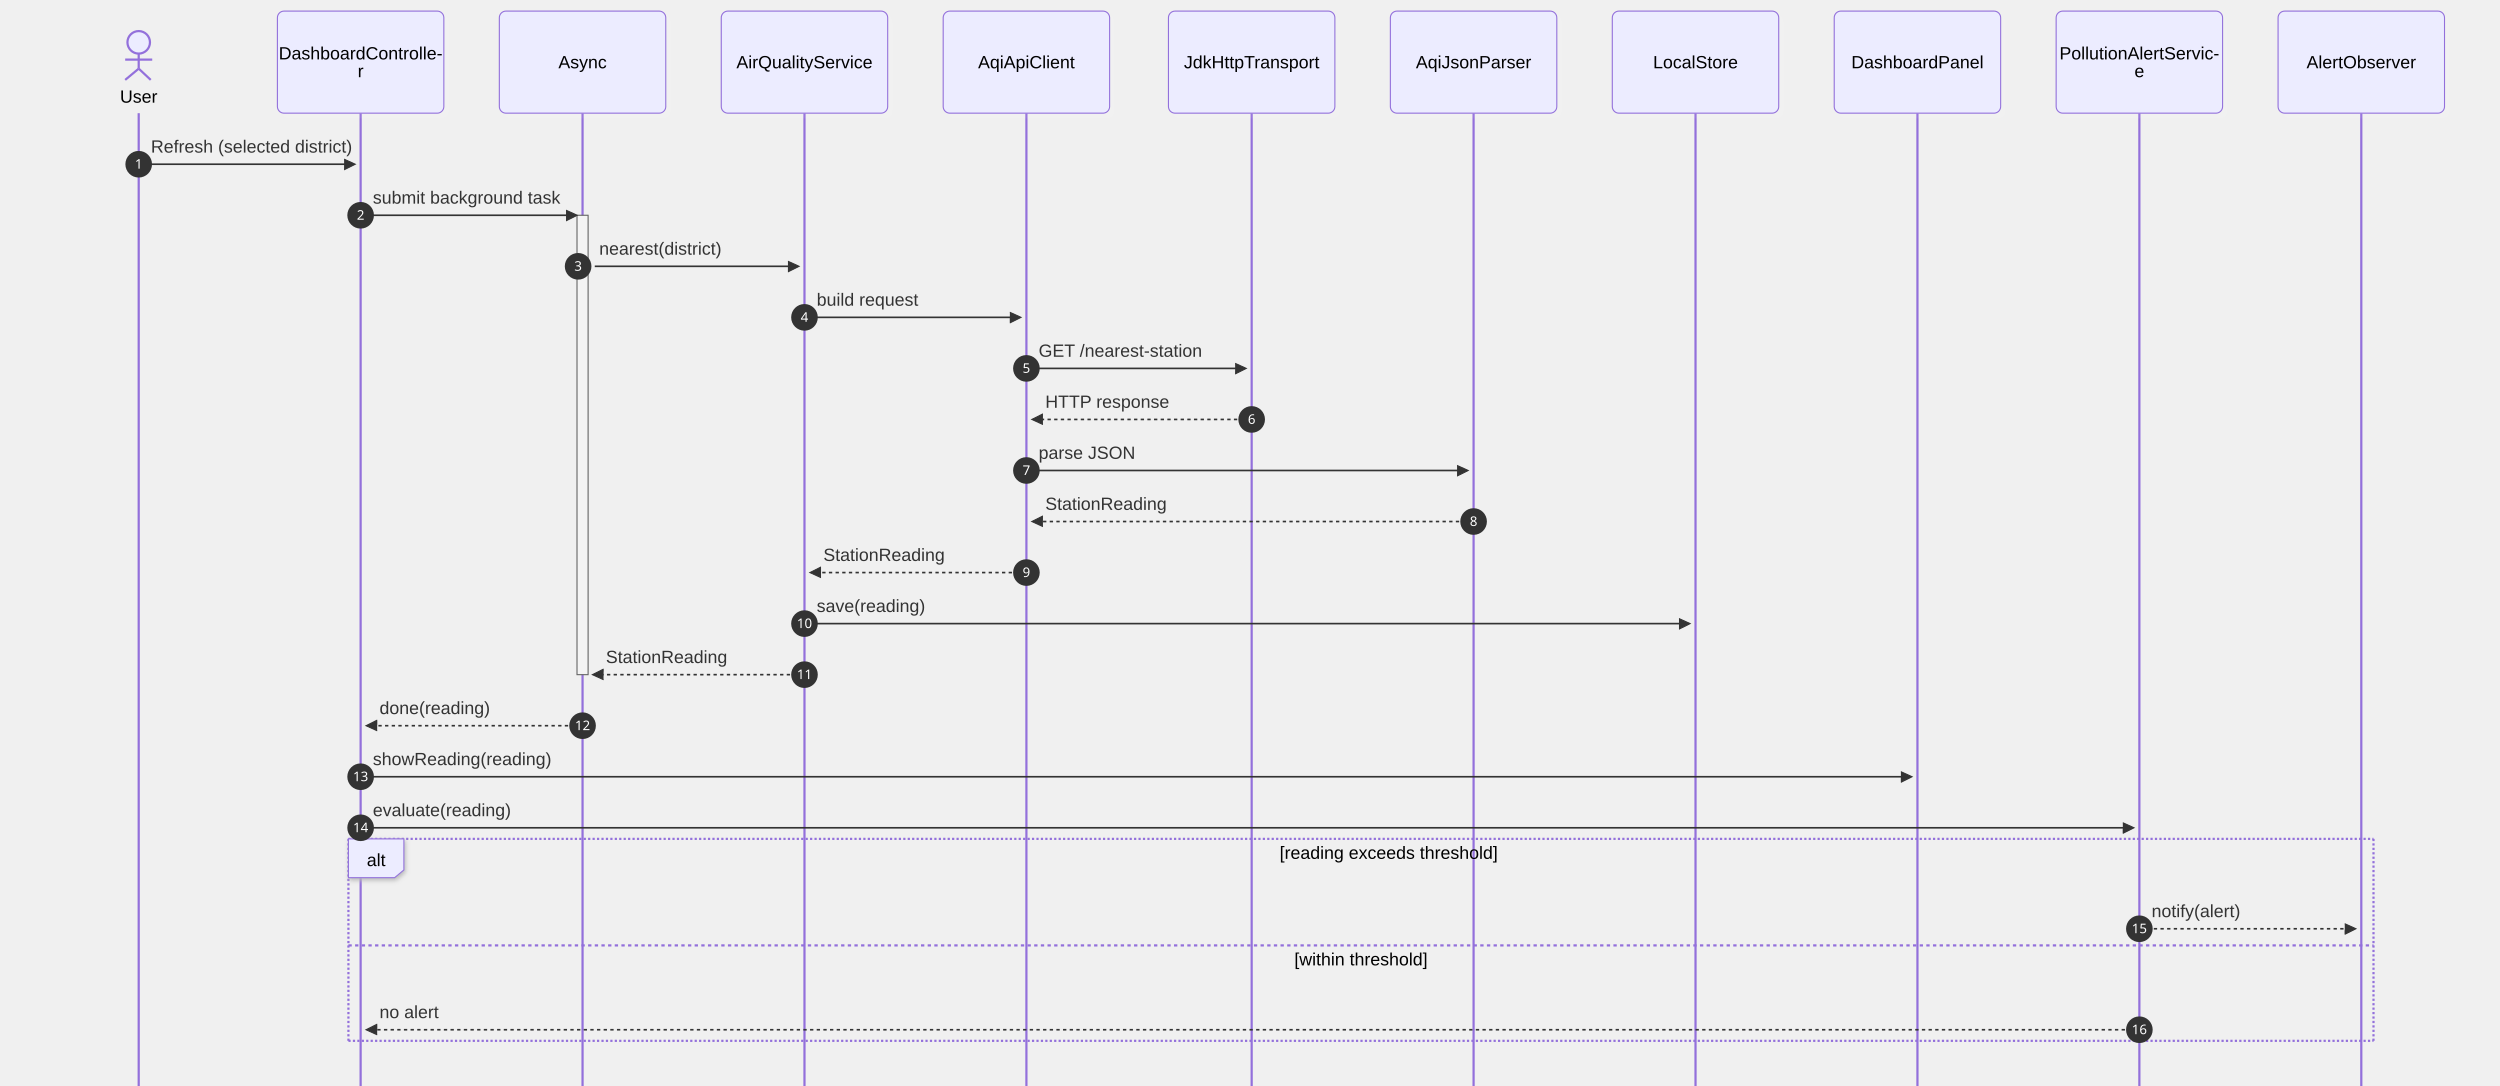
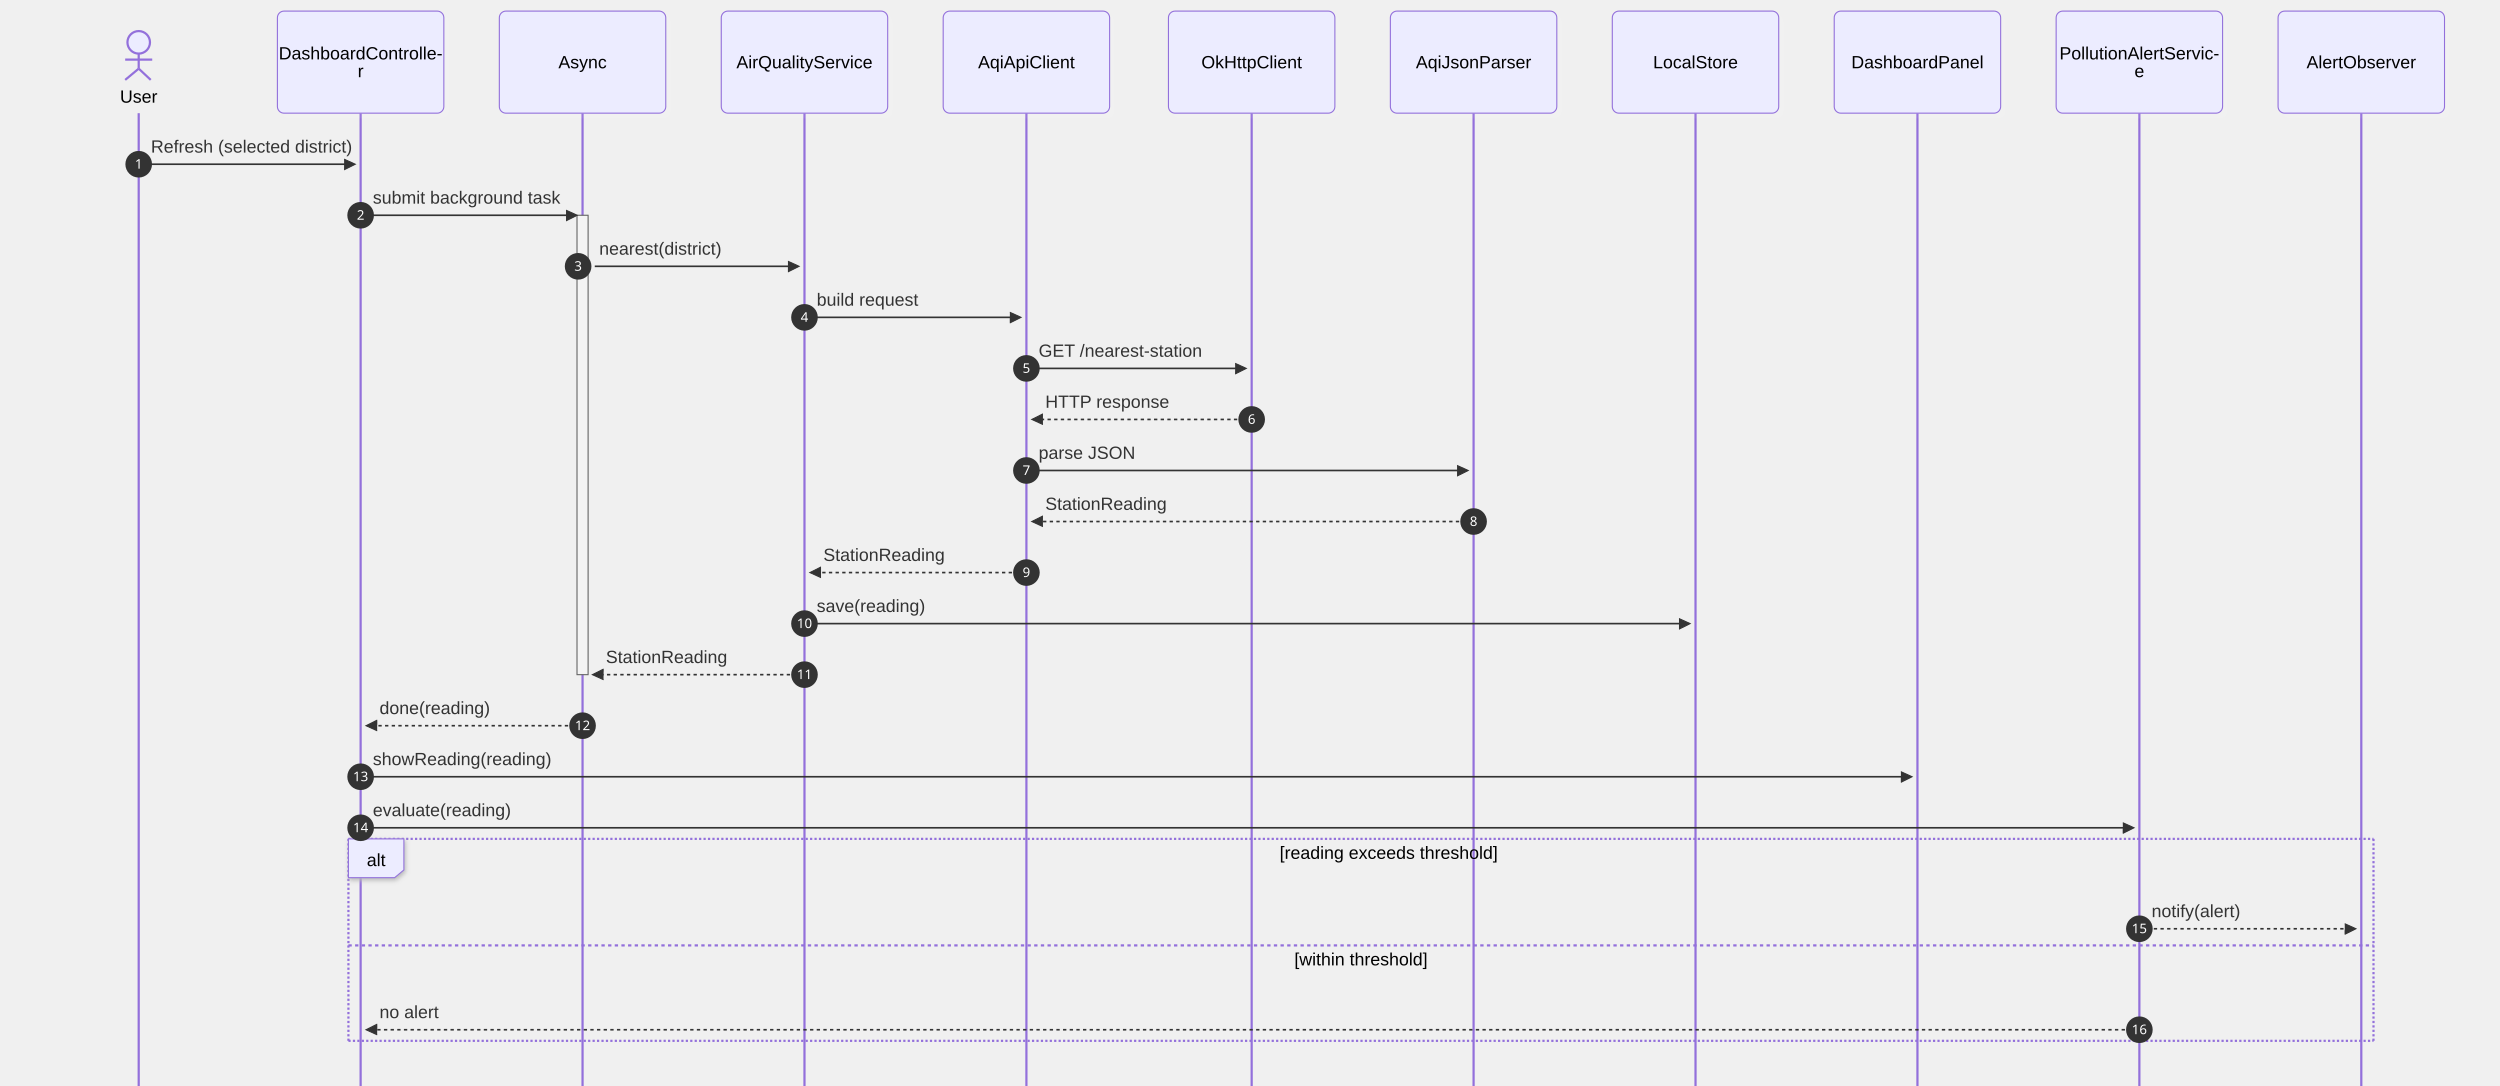
<svg xmlns="http://www.w3.org/2000/svg" id="my-svg" width="100%" style="max-width: 2400px; background-color: white; max-height: 2400px;" viewBox="-50 -10 2253 978" role="graphics-document document" aria-roledescription="sequence">
  <g>
    <line id="actor10" x1="2078" y1="92" x2="2078" y2="2000" class="actor-line 200" stroke-width="0.5px" stroke="#999" name="O" data-et="life-line" data-id="O" />
    <g id="root-10" data-look="neo" data-et="participant" data-type="participant" data-id="O">
      <rect x="2003" y="0" fill="#eaeaea" stroke="#666" width="150" height="92" name="O" rx="6" ry="6" class="actor actor-top" data-look="neo" filter="url(#my-svg-drop-shadow)" />
      <text x="2078" y="46" dominant-baseline="central" alignment-baseline="central" class="actor actor-box" style="text-anchor: middle; font-size: 16px; font-weight: 400;">
        <tspan x="2078" dy="0">AlertObserver</tspan>
      </text>
    </g>
  </g>
  <g>
    <line id="actor9" x1="1878" y1="92" x2="1878" y2="2000" class="actor-line 200" stroke-width="0.5px" stroke="#999" name="Al" data-et="life-line" data-id="Al" />
    <g id="root-9" data-look="neo" data-et="participant" data-type="participant" data-id="Al">
      <rect x="1803" y="0" fill="#eaeaea" stroke="#666" width="150" height="92" name="Al" rx="6" ry="6" class="actor actor-top" data-look="neo" filter="url(#my-svg-drop-shadow)" />
      <text x="1878" y="46" dominant-baseline="central" alignment-baseline="central" class="actor actor-box" style="text-anchor: middle; font-size: 16px; font-weight: 400;">
        <tspan x="1878" dy="-8">PollutionAlertServic-</tspan>
      </text>
      <text x="1878" y="46" dominant-baseline="central" alignment-baseline="central" class="actor actor-box" style="text-anchor: middle; font-size: 16px; font-weight: 400;">
        <tspan x="1878" dy="8">e</tspan>
      </text>
    </g>
  </g>
  <g>
    <line id="actor8" x1="1678" y1="92" x2="1678" y2="2000" class="actor-line 200" stroke-width="0.5px" stroke="#999" name="V" data-et="life-line" data-id="V" />
    <g id="root-8" data-look="neo" data-et="participant" data-type="participant" data-id="V">
      <rect x="1603" y="0" fill="#eaeaea" stroke="#666" width="150" height="92" name="V" rx="6" ry="6" class="actor actor-top" data-look="neo" filter="url(#my-svg-drop-shadow)" />
      <text x="1678" y="46" dominant-baseline="central" alignment-baseline="central" class="actor actor-box" style="text-anchor: middle; font-size: 16px; font-weight: 400;">
        <tspan x="1678" dy="0">DashboardPanel</tspan>
      </text>
    </g>
  </g>
  <g>
    <line id="actor7" x1="1478" y1="92" x2="1478" y2="2000" class="actor-line 200" stroke-width="0.5px" stroke="#999" name="L" data-et="life-line" data-id="L" />
    <g id="root-7" data-look="neo" data-et="participant" data-type="participant" data-id="L">
      <rect x="1403" y="0" fill="#eaeaea" stroke="#666" width="150" height="92" name="L" rx="6" ry="6" class="actor actor-top" data-look="neo" filter="url(#my-svg-drop-shadow)" />
      <text x="1478" y="46" dominant-baseline="central" alignment-baseline="central" class="actor actor-box" style="text-anchor: middle; font-size: 16px; font-weight: 400;">
        <tspan x="1478" dy="0">LocalStore</tspan>
      </text>
    </g>
  </g>
  <g>
    <line id="actor6" x1="1278" y1="92" x2="1278" y2="2000" class="actor-line 200" stroke-width="0.5px" stroke="#999" name="P" data-et="life-line" data-id="P" />
    <g id="root-6" data-look="neo" data-et="participant" data-type="participant" data-id="P">
      <rect x="1203" y="0" fill="#eaeaea" stroke="#666" width="150" height="92" name="P" rx="6" ry="6" class="actor actor-top" data-look="neo" filter="url(#my-svg-drop-shadow)" />
      <text x="1278" y="46" dominant-baseline="central" alignment-baseline="central" class="actor actor-box" style="text-anchor: middle; font-size: 16px; font-weight: 400;">
        <tspan x="1278" dy="0">AqiJsonParser</tspan>
      </text>
    </g>
  </g>
  <g>
-     <line id="actor5" x1="1078" y1="92" x2="1078" y2="2000" class="actor-line 200" stroke-width="0.5px" stroke="#999" name="T" data-et="life-line" data-id="T" />
-     <g id="root-5" data-look="neo" data-et="participant" data-type="participant" data-id="T">
-       <rect x="1003" y="0" fill="#eaeaea" stroke="#666" width="150" height="92" name="T" rx="6" ry="6" class="actor actor-top" data-look="neo" filter="url(#my-svg-drop-shadow)" />
+     <line id="actor5" x1="1078" y1="92" x2="1078" y2="2000" class="actor-line 200" stroke-width="0.5px" stroke="#999" name="H" data-et="life-line" data-id="H" />
+     <g id="root-5" data-look="neo" data-et="participant" data-type="participant" data-id="H">
+       <rect x="1003" y="0" fill="#eaeaea" stroke="#666" width="150" height="92" name="H" rx="6" ry="6" class="actor actor-top" data-look="neo" filter="url(#my-svg-drop-shadow)" />
      <text x="1078" y="46" dominant-baseline="central" alignment-baseline="central" class="actor actor-box" style="text-anchor: middle; font-size: 16px; font-weight: 400;">
-         <tspan x="1078" dy="0">JdkHttpTransport</tspan>
+         <tspan x="1078" dy="0">OkHttpClient</tspan>
      </text>
    </g>
  </g>
  <g>
    <line id="actor4" x1="875" y1="92" x2="875" y2="2000" class="actor-line 200" stroke-width="0.5px" stroke="#999" name="API" data-et="life-line" data-id="API" />
    <g id="root-4" data-look="neo" data-et="participant" data-type="participant" data-id="API">
      <rect x="800" y="0" fill="#eaeaea" stroke="#666" width="150" height="92" name="API" rx="6" ry="6" class="actor actor-top" data-look="neo" filter="url(#my-svg-drop-shadow)" />
      <text x="875" y="46" dominant-baseline="central" alignment-baseline="central" class="actor actor-box" style="text-anchor: middle; font-size: 16px; font-weight: 400;">
        <tspan x="875" dy="0">AqiApiClient</tspan>
      </text>
    </g>
  </g>
  <g>
    <line id="actor3" x1="675" y1="92" x2="675" y2="2000" class="actor-line 200" stroke-width="0.5px" stroke="#999" name="S" data-et="life-line" data-id="S" />
    <g id="root-3" data-look="neo" data-et="participant" data-type="participant" data-id="S">
      <rect x="600" y="0" fill="#eaeaea" stroke="#666" width="150" height="92" name="S" rx="6" ry="6" class="actor actor-top" data-look="neo" filter="url(#my-svg-drop-shadow)" />
      <text x="675" y="46" dominant-baseline="central" alignment-baseline="central" class="actor actor-box" style="text-anchor: middle; font-size: 16px; font-weight: 400;">
        <tspan x="675" dy="0">AirQualityService</tspan>
      </text>
    </g>
  </g>
  <g>
    <line id="actor2" x1="475" y1="92" x2="475" y2="2000" class="actor-line 200" stroke-width="0.5px" stroke="#999" name="A" data-et="life-line" data-id="A" />
    <g id="root-2" data-look="neo" data-et="participant" data-type="participant" data-id="A">
      <rect x="400" y="0" fill="#eaeaea" stroke="#666" width="150" height="92" name="A" rx="6" ry="6" class="actor actor-top" data-look="neo" filter="url(#my-svg-drop-shadow)" />
      <text x="475" y="46" dominant-baseline="central" alignment-baseline="central" class="actor actor-box" style="text-anchor: middle; font-size: 16px; font-weight: 400;">
        <tspan x="475" dy="0">Async</tspan>
      </text>
    </g>
  </g>
  <g>
    <line id="actor1" x1="275" y1="92" x2="275" y2="2000" class="actor-line 200" stroke-width="0.5px" stroke="#999" name="C" data-et="life-line" data-id="C" />
    <g id="root-1" data-look="neo" data-et="participant" data-type="participant" data-id="C">
      <rect x="200" y="0" fill="#eaeaea" stroke="#666" width="150" height="92" name="C" rx="6" ry="6" class="actor actor-top" data-look="neo" filter="url(#my-svg-drop-shadow)" />
      <text x="275" y="46" dominant-baseline="central" alignment-baseline="central" class="actor actor-box" style="text-anchor: middle; font-size: 16px; font-weight: 400;">
        <tspan x="275" dy="-8">DashboardControlle-</tspan>
      </text>
      <text x="275" y="46" dominant-baseline="central" alignment-baseline="central" class="actor actor-box" style="text-anchor: middle; font-size: 16px; font-weight: 400;">
        <tspan x="275" dy="8">r</tspan>
      </text>
    </g>
  </g>
  <g>
    <line id="actor0" x1="75" y1="92" x2="75" y2="2000" class="actor-line 200" stroke-width="0.5px" stroke="#999" name="User" data-et="life-line" data-id="User" />
  </g>
  <style>#my-svg{font-family:"trebuchet ms",verdana,arial,sans-serif;font-size:16px;fill:#333;}@keyframes edge-animation-frame{from{stroke-dashoffset:0;}}@keyframes dash{to{stroke-dashoffset:0;}}#my-svg .edge-animation-slow{stroke-dasharray:9,5!important;stroke-dashoffset:900;animation:dash 50s linear infinite;stroke-linecap:round;}#my-svg .edge-animation-fast{stroke-dasharray:9,5!important;stroke-dashoffset:900;animation:dash 20s linear infinite;stroke-linecap:round;}#my-svg .error-icon{fill:#552222;}#my-svg .error-text{fill:#552222;stroke:#552222;}#my-svg .edge-thickness-normal{stroke-width:1px;}#my-svg .edge-thickness-thick{stroke-width:3.5px;}#my-svg .edge-pattern-solid{stroke-dasharray:0;}#my-svg .edge-thickness-invisible{stroke-width:0;fill:none;}#my-svg .edge-pattern-dashed{stroke-dasharray:3;}#my-svg .edge-pattern-dotted{stroke-dasharray:2;}#my-svg .marker{fill:#333333;stroke:#333333;}#my-svg .marker.cross{stroke:#333333;}#my-svg svg{font-family:"trebuchet ms",verdana,arial,sans-serif;font-size:16px;}#my-svg p{margin:0;}#my-svg .actor{stroke:#9370DB;fill:#ECECFF;stroke-width:1;}#my-svg rect.actor.outer-path[data-look="neo"]{filter:drop-shadow(1px 2px 2px rgba(185, 185, 185, 1));}#my-svg rect.note[data-look="neo"]{stroke:#aaaa33;fill:#fff5ad;filter:drop-shadow(1px 2px 2px rgba(185, 185, 185, 1));}#my-svg text.actor&gt;tspan{fill:black;stroke:none;}#my-svg .actor-line{stroke:#9370DB;}#my-svg .innerArc{stroke-width:1.5;stroke-dasharray:none;}#my-svg .messageLine0{stroke-width:1.5;stroke-dasharray:none;stroke:#333;}#my-svg .messageLine1{stroke-width:1.5;stroke-dasharray:2,2;stroke:#333;}#my-svg [id$="-arrowhead"] path{fill:#333;stroke:#333;}#my-svg .sequenceNumber{fill:white;}#my-svg [id$="-sequencenumber"]{fill:#333;}#my-svg [id$="-crosshead"] path{fill:#333;stroke:#333;}#my-svg .messageText{fill:#333;stroke:none;}#my-svg .labelBox{stroke:#9370DB;fill:#ECECFF;filter:drop-shadow(1px 2px 2px rgba(185, 185, 185, 1));}#my-svg .labelText,#my-svg .labelText&gt;tspan{fill:black;stroke:none;}#my-svg .loopText,#my-svg .loopText&gt;tspan{fill:black;stroke:none;}#my-svg .sectionTitle,#my-svg .sectionTitle&gt;tspan{fill:black;stroke:none;}#my-svg .loopLine{stroke-width:2px;stroke-dasharray:2,2;stroke:#9370DB;fill:#9370DB;}#my-svg .note{stroke:#aaaa33;fill:#fff5ad;}#my-svg .noteText,#my-svg .noteText&gt;tspan{fill:black;stroke:none;}#my-svg .activation0{fill:#f4f4f4;stroke:#666;}#my-svg .activation1{fill:#f4f4f4;stroke:#666;}#my-svg .activation2{fill:#f4f4f4;stroke:#666;}#my-svg .actorPopupMenu{position:absolute;}#my-svg .actorPopupMenuPanel{position:absolute;fill:#ECECFF;box-shadow:0px 8px 16px 0px rgba(0,0,0,0.2);filter:drop-shadow(3px 5px 2px rgb(0 0 0 / 0.4));}#my-svg .actor-man circle,#my-svg line{fill:#ECECFF;stroke-width:2px;}#my-svg g rect.rect{filter:drop-shadow(1px 2px 2px rgba(185, 185, 185, 1));stroke:#9370DB;}#my-svg .node .neo-node{stroke:#9370DB;}#my-svg [data-look="neo"].node rect,#my-svg [data-look="neo"].cluster rect,#my-svg [data-look="neo"].node polygon{stroke:#9370DB;filter:drop-shadow(1px 2px 2px rgba(185, 185, 185, 1));}#my-svg [data-look="neo"].swimlane.cluster rect{filter:none;}#my-svg [data-look="neo"].node path{stroke:#9370DB;stroke-width:1px;}#my-svg [data-look="neo"].node .outer-path{filter:drop-shadow(1px 2px 2px rgba(185, 185, 185, 1));}#my-svg [data-look="neo"].node .neo-line path{stroke:#9370DB;filter:none;}#my-svg [data-look="neo"].node circle{stroke:#9370DB;filter:drop-shadow(1px 2px 2px rgba(185, 185, 185, 1));}#my-svg [data-look="neo"].node circle .state-start{fill:#000000;}#my-svg [data-look="neo"].icon-shape .icon{fill:#9370DB;filter:drop-shadow(1px 2px 2px rgba(185, 185, 185, 1));}#my-svg [data-look="neo"].icon-shape .icon-neo path{stroke:#9370DB;filter:drop-shadow(1px 2px 2px rgba(185, 185, 185, 1));}#my-svg :root{--mermaid-font-family:"trebuchet ms",verdana,arial,sans-serif;}</style>
  <g />
  <defs>
    <symbol id="my-svg-computer" width="24" height="24">
      <path transform="scale(.5)" d="M2 2v13h20v-13h-20zm18 11h-16v-9h16v9zm-10.228 6l.466-1h3.524l.467 1h-4.457zm14.228 3h-24l2-6h2.104l-1.33 4h18.45l-1.297-4h2.073l2 6zm-5-10h-14v-7h14v7z" />
    </symbol>
  </defs>
  <defs>
    <symbol id="my-svg-database" fill-rule="evenodd" clip-rule="evenodd">
      <path transform="scale(.5)" d="M12.258.001l.256.004.255.005.253.008.251.01.249.012.247.015.246.016.242.019.241.02.239.023.236.024.233.027.231.028.229.031.225.032.223.034.22.036.217.038.214.04.211.041.208.043.205.045.201.046.198.048.194.05.191.051.187.053.183.054.18.056.175.057.172.059.168.06.163.061.16.063.155.064.15.066.074.033.073.033.071.034.07.034.069.035.068.035.067.035.066.035.064.036.064.036.062.036.06.036.06.037.058.037.058.037.055.038.055.038.053.038.052.038.051.039.05.039.048.039.047.039.045.04.044.04.043.04.041.04.04.041.039.041.037.041.036.041.034.041.033.042.032.042.03.042.029.042.027.042.026.043.024.043.023.043.021.043.02.043.018.044.017.043.015.044.013.044.012.044.011.045.009.044.007.045.006.045.004.045.002.045.001.045v17l-.001.045-.002.045-.004.045-.006.045-.007.045-.009.044-.011.045-.012.044-.013.044-.015.044-.017.043-.018.044-.02.043-.021.043-.023.043-.024.043-.026.043-.027.042-.029.042-.03.042-.032.042-.033.042-.034.041-.036.041-.037.041-.039.041-.04.041-.041.04-.043.04-.044.04-.045.04-.047.039-.048.039-.05.039-.051.039-.052.038-.053.038-.055.038-.055.038-.058.037-.058.037-.06.037-.06.036-.062.036-.064.036-.064.036-.066.035-.067.035-.068.035-.069.035-.07.034-.071.034-.073.033-.074.033-.15.066-.155.064-.16.063-.163.061-.168.06-.172.059-.175.057-.18.056-.183.054-.187.053-.191.051-.194.05-.198.048-.201.046-.205.045-.208.043-.211.041-.214.04-.217.038-.22.036-.223.034-.225.032-.229.031-.231.028-.233.027-.236.024-.239.023-.241.02-.242.019-.246.016-.247.015-.249.012-.251.01-.253.008-.255.005-.256.004-.258.001-.258-.001-.256-.004-.255-.005-.253-.008-.251-.01-.249-.012-.247-.015-.245-.016-.243-.019-.241-.02-.238-.023-.236-.024-.234-.027-.231-.028-.228-.031-.226-.032-.223-.034-.22-.036-.217-.038-.214-.04-.211-.041-.208-.043-.204-.045-.201-.046-.198-.048-.195-.05-.19-.051-.187-.053-.184-.054-.179-.056-.176-.057-.172-.059-.167-.06-.164-.061-.159-.063-.155-.064-.151-.066-.074-.033-.072-.033-.072-.034-.07-.034-.069-.035-.068-.035-.067-.035-.066-.035-.064-.036-.063-.036-.062-.036-.061-.036-.06-.037-.058-.037-.057-.037-.056-.038-.055-.038-.053-.038-.052-.038-.051-.039-.049-.039-.049-.039-.046-.039-.046-.04-.044-.04-.043-.04-.041-.04-.04-.041-.039-.041-.037-.041-.036-.041-.034-.041-.033-.042-.032-.042-.03-.042-.029-.042-.027-.042-.026-.043-.024-.043-.023-.043-.021-.043-.02-.043-.018-.044-.017-.043-.015-.044-.013-.044-.012-.044-.011-.045-.009-.044-.007-.045-.006-.045-.004-.045-.002-.045-.001-.045v-17l.001-.045.002-.045.004-.045.006-.045.007-.045.009-.044.011-.045.012-.044.013-.044.015-.044.017-.043.018-.044.02-.043.021-.043.023-.043.024-.043.026-.043.027-.042.029-.042.03-.042.032-.042.033-.042.034-.041.036-.041.037-.041.039-.041.04-.041.041-.04.043-.04.044-.04.046-.04.046-.039.049-.039.049-.039.051-.039.052-.038.053-.038.055-.038.056-.038.057-.037.058-.037.06-.037.061-.036.062-.036.063-.036.064-.036.066-.035.067-.035.068-.035.069-.035.07-.034.072-.034.072-.033.074-.033.151-.066.155-.064.159-.063.164-.061.167-.06.172-.059.176-.057.179-.056.184-.054.187-.053.19-.051.195-.05.198-.048.201-.046.204-.045.208-.043.211-.041.214-.04.217-.038.22-.036.223-.034.226-.032.228-.031.231-.028.234-.027.236-.024.238-.023.241-.02.243-.019.245-.016.247-.015.249-.012.251-.01.253-.008.255-.005.256-.004.258-.001.258.001zm-9.258 20.499v.01l.001.021.003.021.004.022.005.021.006.022.007.022.009.023.01.022.011.023.012.023.013.023.015.023.016.024.017.023.018.024.019.024.021.024.022.025.023.024.024.025.052.049.056.05.061.051.066.051.07.051.075.051.079.052.084.052.088.052.092.052.097.052.102.051.105.052.11.052.114.051.119.051.123.051.127.05.131.05.135.05.139.048.144.049.147.047.152.047.155.047.16.045.163.045.167.043.171.043.176.041.178.041.183.039.187.039.19.037.194.035.197.035.202.033.204.031.209.03.212.029.216.027.219.025.222.024.226.021.23.02.233.018.236.016.24.015.243.012.246.01.249.008.253.005.256.004.259.001.26-.001.257-.004.254-.005.25-.008.247-.011.244-.012.241-.014.237-.016.233-.018.231-.021.226-.021.224-.024.22-.026.216-.027.212-.028.21-.031.205-.031.202-.034.198-.034.194-.036.191-.037.187-.039.183-.04.179-.04.175-.042.172-.043.168-.044.163-.045.16-.046.155-.046.152-.047.148-.048.143-.049.139-.049.136-.05.131-.05.126-.05.123-.051.118-.052.114-.051.11-.052.106-.052.101-.052.096-.052.092-.052.088-.053.083-.051.079-.052.074-.052.07-.051.065-.051.06-.051.056-.05.051-.05.023-.024.023-.025.021-.024.02-.024.019-.024.018-.024.017-.024.015-.023.014-.024.013-.023.012-.023.01-.023.01-.022.008-.022.006-.022.006-.022.004-.022.004-.021.001-.021.001-.021v-4.127l-.077.055-.08.053-.083.054-.085.053-.087.052-.09.052-.093.051-.095.05-.097.05-.1.049-.102.049-.105.048-.106.047-.109.047-.111.046-.114.045-.115.045-.118.044-.12.043-.122.042-.124.042-.126.041-.128.04-.13.04-.132.038-.134.038-.135.037-.138.037-.139.035-.142.035-.143.034-.144.033-.147.032-.148.031-.15.03-.151.03-.153.029-.154.027-.156.027-.158.026-.159.025-.161.024-.162.023-.163.022-.165.021-.166.02-.167.019-.169.018-.169.017-.171.016-.173.015-.173.014-.175.013-.175.012-.177.011-.178.01-.179.008-.179.008-.181.006-.182.005-.182.004-.184.003-.184.002h-.37l-.184-.002-.184-.003-.182-.004-.182-.005-.181-.006-.179-.008-.179-.008-.178-.01-.176-.011-.176-.012-.175-.013-.173-.014-.172-.015-.171-.016-.17-.017-.169-.018-.167-.019-.166-.02-.165-.021-.163-.022-.162-.023-.161-.024-.159-.025-.157-.026-.156-.027-.155-.027-.153-.029-.151-.03-.15-.03-.148-.031-.146-.032-.145-.033-.143-.034-.141-.035-.14-.035-.137-.037-.136-.037-.134-.038-.132-.038-.13-.04-.128-.04-.126-.041-.124-.042-.122-.042-.12-.044-.117-.043-.116-.045-.113-.045-.112-.046-.109-.047-.106-.047-.105-.048-.102-.049-.1-.049-.097-.05-.095-.05-.093-.052-.09-.051-.087-.052-.085-.053-.083-.054-.08-.054-.077-.054v4.127zm0-5.654v.011l.001.021.003.021.004.021.005.022.006.022.007.022.009.022.01.022.011.023.012.023.013.023.015.024.016.023.017.024.018.024.019.024.021.024.022.024.023.025.024.024.052.05.056.05.061.05.066.051.07.051.075.052.079.051.084.052.088.052.092.052.097.052.102.052.105.052.11.051.114.051.119.052.123.05.127.051.131.05.135.049.139.049.144.048.147.048.152.047.155.046.16.045.163.045.167.044.171.042.176.042.178.04.183.04.187.038.19.037.194.036.197.034.202.033.204.032.209.03.212.028.216.027.219.025.222.024.226.022.23.02.233.018.236.016.24.014.243.012.246.01.249.008.253.006.256.003.259.001.26-.001.257-.003.254-.006.25-.008.247-.01.244-.012.241-.015.237-.016.233-.018.231-.02.226-.022.224-.024.22-.025.216-.027.212-.029.21-.03.205-.032.202-.033.198-.035.194-.036.191-.037.187-.039.183-.039.179-.041.175-.042.172-.043.168-.044.163-.045.16-.045.155-.047.152-.047.148-.048.143-.048.139-.05.136-.049.131-.05.126-.051.123-.051.118-.051.114-.052.11-.052.106-.052.101-.052.096-.052.092-.052.088-.052.083-.052.079-.052.074-.051.07-.052.065-.051.06-.05.056-.051.051-.049.023-.025.023-.024.021-.025.02-.024.019-.024.018-.024.017-.024.015-.023.014-.023.013-.024.012-.022.01-.023.01-.023.008-.022.006-.022.006-.022.004-.021.004-.022.001-.021.001-.021v-4.139l-.077.054-.08.054-.083.054-.085.052-.087.053-.09.051-.093.051-.095.051-.097.05-.1.049-.102.049-.105.048-.106.047-.109.047-.111.046-.114.045-.115.044-.118.044-.12.044-.122.042-.124.042-.126.041-.128.04-.13.039-.132.039-.134.038-.135.037-.138.036-.139.036-.142.035-.143.033-.144.033-.147.033-.148.031-.15.03-.151.03-.153.028-.154.028-.156.027-.158.026-.159.025-.161.024-.162.023-.163.022-.165.021-.166.02-.167.019-.169.018-.169.017-.171.016-.173.015-.173.014-.175.013-.175.012-.177.011-.178.009-.179.009-.179.007-.181.007-.182.005-.182.004-.184.003-.184.002h-.37l-.184-.002-.184-.003-.182-.004-.182-.005-.181-.007-.179-.007-.179-.009-.178-.009-.176-.011-.176-.012-.175-.013-.173-.014-.172-.015-.171-.016-.17-.017-.169-.018-.167-.019-.166-.02-.165-.021-.163-.022-.162-.023-.161-.024-.159-.025-.157-.026-.156-.027-.155-.028-.153-.028-.151-.03-.15-.03-.148-.031-.146-.033-.145-.033-.143-.033-.141-.035-.14-.036-.137-.036-.136-.037-.134-.038-.132-.039-.13-.039-.128-.04-.126-.041-.124-.042-.122-.043-.12-.043-.117-.044-.116-.044-.113-.046-.112-.046-.109-.046-.106-.047-.105-.048-.102-.049-.1-.049-.097-.05-.095-.051-.093-.051-.09-.051-.087-.053-.085-.052-.083-.054-.08-.054-.077-.054v4.139zm0-5.666v.011l.001.02.003.022.004.021.005.022.006.021.007.022.009.023.01.022.011.023.012.023.013.023.015.023.016.024.017.024.018.023.019.024.021.025.022.024.023.024.024.025.052.05.056.05.061.05.066.051.07.051.075.052.079.051.084.052.088.052.092.052.097.052.102.052.105.051.11.052.114.051.119.051.123.051.127.05.131.05.135.05.139.049.144.048.147.048.152.047.155.046.16.045.163.045.167.043.171.043.176.042.178.04.183.04.187.038.19.037.194.036.197.034.202.033.204.032.209.03.212.028.216.027.219.025.222.024.226.021.23.02.233.018.236.017.24.014.243.012.246.01.249.008.253.006.256.003.259.001.26-.001.257-.003.254-.006.25-.008.247-.01.244-.013.241-.014.237-.016.233-.018.231-.02.226-.022.224-.024.22-.025.216-.027.212-.029.21-.03.205-.032.202-.033.198-.035.194-.036.191-.037.187-.039.183-.039.179-.041.175-.042.172-.043.168-.044.163-.045.16-.045.155-.047.152-.047.148-.048.143-.049.139-.049.136-.049.131-.051.126-.05.123-.051.118-.052.114-.051.11-.052.106-.052.101-.052.096-.052.092-.052.088-.052.083-.052.079-.052.074-.052.07-.051.065-.051.06-.051.056-.05.051-.049.023-.025.023-.025.021-.024.02-.024.019-.024.018-.024.017-.024.015-.023.014-.024.013-.023.012-.023.01-.022.01-.023.008-.022.006-.022.006-.022.004-.022.004-.021.001-.021.001-.021v-4.153l-.077.054-.08.054-.083.053-.085.053-.087.053-.09.051-.093.051-.095.051-.097.05-.1.049-.102.048-.105.048-.106.048-.109.046-.111.046-.114.046-.115.044-.118.044-.12.043-.122.043-.124.042-.126.041-.128.04-.13.039-.132.039-.134.038-.135.037-.138.036-.139.036-.142.034-.143.034-.144.033-.147.032-.148.032-.15.03-.151.03-.153.028-.154.028-.156.027-.158.026-.159.024-.161.024-.162.023-.163.023-.165.021-.166.02-.167.019-.169.018-.169.017-.171.016-.173.015-.173.014-.175.013-.175.012-.177.01-.178.01-.179.009-.179.007-.181.006-.182.006-.182.004-.184.003-.184.001-.185.001-.185-.001-.184-.001-.184-.003-.182-.004-.182-.006-.181-.006-.179-.007-.179-.009-.178-.01-.176-.01-.176-.012-.175-.013-.173-.014-.172-.015-.171-.016-.17-.017-.169-.018-.167-.019-.166-.02-.165-.021-.163-.023-.162-.023-.161-.024-.159-.024-.157-.026-.156-.027-.155-.028-.153-.028-.151-.03-.15-.03-.148-.032-.146-.032-.145-.033-.143-.034-.141-.034-.14-.036-.137-.036-.136-.037-.134-.038-.132-.039-.13-.039-.128-.041-.126-.041-.124-.041-.122-.043-.12-.043-.117-.044-.116-.044-.113-.046-.112-.046-.109-.046-.106-.048-.105-.048-.102-.048-.1-.05-.097-.049-.095-.051-.093-.051-.09-.052-.087-.052-.085-.053-.083-.053-.08-.054-.077-.054v4.153zm8.74-8.179l-.257.004-.254.005-.25.008-.247.011-.244.012-.241.014-.237.016-.233.018-.231.021-.226.022-.224.023-.22.026-.216.027-.212.028-.21.031-.205.032-.202.033-.198.034-.194.036-.191.038-.187.038-.183.04-.179.041-.175.042-.172.043-.168.043-.163.045-.16.046-.155.046-.152.048-.148.048-.143.048-.139.049-.136.05-.131.05-.126.051-.123.051-.118.051-.114.052-.11.052-.106.052-.101.052-.096.052-.092.052-.088.052-.083.052-.079.052-.074.051-.07.052-.065.051-.06.05-.056.05-.051.05-.023.025-.023.024-.021.024-.02.025-.019.024-.018.024-.017.023-.015.024-.014.023-.013.023-.012.023-.01.023-.01.022-.008.022-.006.023-.006.021-.004.022-.004.021-.001.021-.001.021.001.021.001.021.004.021.004.022.006.021.006.023.008.022.01.022.01.023.012.023.013.023.014.023.015.024.017.023.018.024.019.024.02.025.021.024.023.024.023.025.051.05.056.05.06.05.065.051.07.052.074.051.079.052.083.052.088.052.092.052.096.052.101.052.106.052.11.052.114.052.118.051.123.051.126.051.131.05.136.05.139.049.143.048.148.048.152.048.155.046.16.046.163.045.168.043.172.043.175.042.179.041.183.04.187.038.191.038.194.036.198.034.202.033.205.032.21.031.212.028.216.027.22.026.224.023.226.022.231.021.233.018.237.016.241.014.244.012.247.011.25.008.254.005.257.004.26.001.26-.001.257-.004.254-.005.25-.008.247-.011.244-.012.241-.014.237-.016.233-.018.231-.021.226-.022.224-.023.22-.026.216-.027.212-.028.21-.031.205-.032.202-.033.198-.034.194-.036.191-.038.187-.038.183-.04.179-.041.175-.042.172-.043.168-.043.163-.045.16-.046.155-.046.152-.048.148-.048.143-.048.139-.049.136-.05.131-.05.126-.051.123-.051.118-.051.114-.052.11-.052.106-.052.101-.052.096-.052.092-.052.088-.052.083-.052.079-.052.074-.051.07-.052.065-.051.06-.05.056-.05.051-.05.023-.025.023-.024.021-.024.02-.025.019-.024.018-.024.017-.023.015-.024.014-.023.013-.023.012-.023.01-.023.01-.022.008-.022.006-.023.006-.021.004-.022.004-.021.001-.021.001-.021-.001-.021-.001-.021-.004-.021-.004-.022-.006-.021-.006-.023-.008-.022-.01-.022-.01-.023-.012-.023-.013-.023-.014-.023-.015-.024-.017-.023-.018-.024-.019-.024-.02-.025-.021-.024-.023-.024-.023-.025-.051-.05-.056-.05-.06-.05-.065-.051-.07-.052-.074-.051-.079-.052-.083-.052-.088-.052-.092-.052-.096-.052-.101-.052-.106-.052-.11-.052-.114-.052-.118-.051-.123-.051-.126-.051-.131-.05-.136-.05-.139-.049-.143-.048-.148-.048-.152-.048-.155-.046-.16-.046-.163-.045-.168-.043-.172-.043-.175-.042-.179-.041-.183-.04-.187-.038-.191-.038-.194-.036-.198-.034-.202-.033-.205-.032-.21-.031-.212-.028-.216-.027-.22-.026-.224-.023-.226-.022-.231-.021-.233-.018-.237-.016-.241-.014-.244-.012-.247-.011-.25-.008-.254-.005-.257-.004-.26-.001-.26.001z" />
    </symbol>
  </defs>
  <defs>
    <symbol id="my-svg-clock" width="24" height="24">
      <path transform="scale(.5)" d="M12 2c5.514 0 10 4.486 10 10s-4.486 10-10 10-10-4.486-10-10 4.486-10 10-10zm0-2c-6.627 0-12 5.373-12 12s5.373 12 12 12 12-5.373 12-12-5.373-12-12-12zm5.848 12.459c.202.038.202.333.001.372-1.907.361-6.045 1.111-6.547 1.111-.719 0-1.301-.582-1.301-1.301 0-.512.77-5.447 1.125-7.445.034-.192.312-.181.343.014l.985 6.238 5.394 1.011z" />
    </symbol>
  </defs>
  <defs>
    <marker id="my-svg-arrowhead" refX="7.9" refY="5" markerUnits="userSpaceOnUse" markerWidth="12" markerHeight="12" orient="auto-start-reverse">
      <path d="M -1 0 L 10 5 L 0 10 z" />
    </marker>
  </defs>
  <defs>
    <marker id="my-svg-crosshead" markerWidth="15" markerHeight="8" orient="auto" refX="4" refY="4.5">
      <path fill="none" stroke="#000000" stroke-width="1pt" d="M 1,2 L 6,7 M 6,2 L 1,7" style="stroke-dasharray: 0, 0;" />
    </marker>
  </defs>
  <defs>
    <marker id="my-svg-filled-head" refX="15.5" refY="7" markerWidth="20" markerHeight="28" orient="auto">
      <path d="M 18,7 L9,13 L14,7 L9,1 Z" />
    </marker>
  </defs>
  <defs>
    <marker id="my-svg-sequencenumber" refX="15" refY="15" markerWidth="60" markerHeight="40" orient="auto">
      <circle cx="15" cy="15" r="6" />
    </marker>
  </defs>
  <defs>
    <marker id="my-svg-solidTopArrowHead" refX="7.9" refY="7.25" markerUnits="userSpaceOnUse" markerWidth="12" markerHeight="12" orient="auto-start-reverse">
      <path d="M 0 0 L 10 8 L 0 8 z" />
    </marker>
  </defs>
  <defs>
    <marker id="my-svg-solidBottomArrowHead" refX="7.9" refY="0.75" markerUnits="userSpaceOnUse" markerWidth="12" markerHeight="12" orient="auto-start-reverse">
      <path d="M 0 0 L 10 0 L 0 8 z" />
    </marker>
  </defs>
  <defs>
    <marker id="my-svg-stickTopArrowHead" refX="7.5" refY="7" markerUnits="userSpaceOnUse" markerWidth="12" markerHeight="12" orient="auto-start-reverse">
      <path d="M 0 0 L 7 7" stroke="black" stroke-width="1.5" fill="none" />
    </marker>
  </defs>
  <defs>
    <marker id="my-svg-stickBottomArrowHead" refX="7.5" refY="0" markerUnits="userSpaceOnUse" markerWidth="12" markerHeight="12" orient="auto-start-reverse">
      <path d="M 0 7 L 7 0" stroke="black" stroke-width="1.5" fill="none" />
    </marker>
  </defs>
  <defs>
    <filter id="my-svg-drop-shadow" height="130%" width="130%">
      <feDropShadow dx="4" dy="4" stdDeviation="0" flood-opacity="0.06" flood-color="#FFFFFF" />
    </filter>
  </defs>
  <g>
    <rect x="470" y="184" fill="#EDF2AE" stroke="#666" width="10" height="414" class="activation0" data-look="neo" />
  </g>
  <g data-et="control-structure" data-id="i21">
    <line x1="264" y1="746" x2="2089" y2="746" class="loopLine" />
    <line x1="2089" y1="746" x2="2089" y2="928" class="loopLine" />
    <line x1="264" y1="928" x2="2089" y2="928" class="loopLine" />
    <line x1="264" y1="746" x2="264" y2="928" class="loopLine" />
    <line x1="264" y1="842" x2="2089" y2="842" class="loopLine" style="stroke-dasharray: 3, 3;" />
    <polygon points="264,746 314,746 314,774 305.6,781 264,781" class="labelBox" />
    <text x="289" y="766" text-anchor="middle" dominant-baseline="middle" alignment-baseline="middle" class="labelText" style="font-size: 16px; font-weight: 400;">alt</text>
    <text x="1201.5" y="764" text-anchor="middle" class="loopText" style="font-size: 16px; font-weight: 400;">
      <tspan x="1201.5">[reading exceeds threshold]</tspan>
    </text>
    <text x="1176.5" y="860" text-anchor="middle" class="sectionTitle" style="font-size: 16px; font-weight: 400;">[within threshold]</text>
  </g>
  <g class="actor-man actor-top" name="User" data-et="participant" data-type="actor" data-id="User" style="stroke: rgb(147, 112, 219);">
    <line id="actor-man-torso0" x1="75" y1="38.308" x2="75" y2="51.846" />
    <line id="actor-man-arms0" x1="62.815" y1="43.723" x2="87.185" y2="43.723" />
    <line x1="62.815" y1="62" x2="75" y2="51.846" />
    <line x1="75" y1="51.846" x2="85.831" y2="62" />
    <circle cx="75" cy="28.154" r="10.154" width="150" height="92" />
    <text x="75" y="77" dominant-baseline="central" alignment-baseline="central" class="actor actor-man" style="text-anchor: middle; font-size: 16px; font-weight: 400;">
      <tspan x="75" dy="0">User</tspan>
    </text>
  </g>
  <text x="86" y="107" text-anchor="start" dominant-baseline="middle" alignment-baseline="middle" class="messageText" dy="1em" style="font-size: 16px; font-weight: 400;">Refresh (selected district)</text>
  <line x1="82" y1="138" x2="268" y2="138" class="messageLine0" data-et="message" data-id="i1" data-from="User" data-to="C" stroke-width="2" stroke="none" marker-end="url(#my-svg-arrowhead)" style="fill: none;" />
  <line x1="75" y1="138" x2="75" y2="138" stroke-width="0" marker-start="url(#my-svg-sequencenumber)" />
  <text x="75" y="142" font-family="sans-serif" font-size="12px" text-anchor="middle" class="sequenceNumber">1</text>
  <text x="286" y="153" text-anchor="start" dominant-baseline="middle" alignment-baseline="middle" class="messageText" dy="1em" style="font-size: 16px; font-weight: 400;">submit background task</text>
  <line x1="282" y1="184" x2="468" y2="184" class="messageLine0" data-et="message" data-id="i2" data-from="C" data-to="A" stroke-width="2" stroke="none" marker-end="url(#my-svg-arrowhead)" style="fill: none;" />
  <line x1="275" y1="184" x2="275" y2="184" stroke-width="0" marker-start="url(#my-svg-sequencenumber)" />
  <text x="275" y="188" font-family="sans-serif" font-size="12px" text-anchor="middle" class="sequenceNumber">2</text>
  <text x="490" y="199" text-anchor="start" dominant-baseline="middle" alignment-baseline="middle" class="messageText" dy="1em" style="font-size: 16px; font-weight: 400;">nearest(district)</text>
  <line x1="486" y1="230" x2="668" y2="230" class="messageLine0" data-et="message" data-id="i4" data-from="A" data-to="S" stroke-width="2" stroke="none" marker-end="url(#my-svg-arrowhead)" style="fill: none;" />
  <line x1="471" y1="230" x2="471" y2="230" stroke-width="0" marker-start="url(#my-svg-sequencenumber)" />
  <text x="471" y="234" font-family="sans-serif" font-size="12px" text-anchor="middle" class="sequenceNumber">3</text>
  <text x="686" y="245" text-anchor="start" dominant-baseline="middle" alignment-baseline="middle" class="messageText" dy="1em" style="font-size: 16px; font-weight: 400;">build request</text>
  <line x1="682" y1="276" x2="868" y2="276" class="messageLine0" data-et="message" data-id="i5" data-from="S" data-to="API" stroke-width="2" stroke="none" marker-end="url(#my-svg-arrowhead)" style="fill: none;" />
  <line x1="675" y1="276" x2="675" y2="276" stroke-width="0" marker-start="url(#my-svg-sequencenumber)" />
  <text x="675" y="280" font-family="sans-serif" font-size="12px" text-anchor="middle" class="sequenceNumber">4</text>
  <text x="886" y="291" text-anchor="start" dominant-baseline="middle" alignment-baseline="middle" class="messageText" dy="1em" style="font-size: 16px; font-weight: 400;">GET /nearest-station</text>
-   <line x1="882" y1="322" x2="1071" y2="322" class="messageLine0" data-et="message" data-id="i6" data-from="API" data-to="T" stroke-width="2" stroke="none" marker-end="url(#my-svg-arrowhead)" style="fill: none;" />
+   <line x1="882" y1="322" x2="1071" y2="322" class="messageLine0" data-et="message" data-id="i6" data-from="API" data-to="H" stroke-width="2" stroke="none" marker-end="url(#my-svg-arrowhead)" style="fill: none;" />
  <line x1="875" y1="322" x2="875" y2="322" stroke-width="0" marker-start="url(#my-svg-sequencenumber)" />
  <text x="875" y="326" font-family="sans-serif" font-size="12px" text-anchor="middle" class="sequenceNumber">5</text>
  <text x="892" y="337" text-anchor="start" dominant-baseline="middle" alignment-baseline="middle" class="messageText" dy="1em" style="font-size: 16px; font-weight: 400;">HTTP response</text>
-   <line x1="1083" y1="368" x2="882" y2="368" class="messageLine1" data-et="message" data-id="i7" data-from="T" data-to="API" stroke-width="2" stroke="none" marker-end="url(#my-svg-arrowhead)" style="stroke-dasharray: 3, 3; fill: none;" />
+   <line x1="1083" y1="368" x2="882" y2="368" class="messageLine1" data-et="message" data-id="i7" data-from="H" data-to="API" stroke-width="2" stroke="none" marker-end="url(#my-svg-arrowhead)" style="stroke-dasharray: 3, 3; fill: none;" />
  <line x1="1078" y1="368" x2="1078" y2="368" stroke-width="0" marker-start="url(#my-svg-sequencenumber)" />
  <text x="1078" y="372" font-family="sans-serif" font-size="12px" text-anchor="middle" class="sequenceNumber">6</text>
  <text x="886" y="383" text-anchor="start" dominant-baseline="middle" alignment-baseline="middle" class="messageText" dy="1em" style="font-size: 16px; font-weight: 400;">parse JSON</text>
  <line x1="882" y1="414" x2="1271" y2="414" class="messageLine0" data-et="message" data-id="i8" data-from="API" data-to="P" stroke-width="2" stroke="none" marker-end="url(#my-svg-arrowhead)" style="fill: none;" />
  <line x1="875" y1="414" x2="875" y2="414" stroke-width="0" marker-start="url(#my-svg-sequencenumber)" />
  <text x="875" y="418" font-family="sans-serif" font-size="12px" text-anchor="middle" class="sequenceNumber">7</text>
  <text x="892" y="429" text-anchor="start" dominant-baseline="middle" alignment-baseline="middle" class="messageText" dy="1em" style="font-size: 16px; font-weight: 400;">StationReading</text>
  <line x1="1283" y1="460" x2="882" y2="460" class="messageLine1" data-et="message" data-id="i9" data-from="P" data-to="API" stroke-width="2" stroke="none" marker-end="url(#my-svg-arrowhead)" style="stroke-dasharray: 3, 3; fill: none;" />
  <line x1="1278" y1="460" x2="1278" y2="460" stroke-width="0" marker-start="url(#my-svg-sequencenumber)" />
  <text x="1278" y="464" font-family="sans-serif" font-size="12px" text-anchor="middle" class="sequenceNumber">8</text>
  <text x="692" y="475" text-anchor="start" dominant-baseline="middle" alignment-baseline="middle" class="messageText" dy="1em" style="font-size: 16px; font-weight: 400;">StationReading</text>
  <line x1="880" y1="506" x2="682" y2="506" class="messageLine1" data-et="message" data-id="i10" data-from="API" data-to="S" stroke-width="2" stroke="none" marker-end="url(#my-svg-arrowhead)" style="stroke-dasharray: 3, 3; fill: none;" />
  <line x1="875" y1="506" x2="875" y2="506" stroke-width="0" marker-start="url(#my-svg-sequencenumber)" />
  <text x="875" y="510" font-family="sans-serif" font-size="12px" text-anchor="middle" class="sequenceNumber">9</text>
  <text x="686" y="521" text-anchor="start" dominant-baseline="middle" alignment-baseline="middle" class="messageText" dy="1em" style="font-size: 16px; font-weight: 400;">save(reading)</text>
  <line x1="682" y1="552" x2="1471" y2="552" class="messageLine0" data-et="message" data-id="i11" data-from="S" data-to="L" stroke-width="2" stroke="none" marker-end="url(#my-svg-arrowhead)" style="fill: none;" />
  <line x1="675" y1="552" x2="675" y2="552" stroke-width="0" marker-start="url(#my-svg-sequencenumber)" />
  <text x="675" y="556" font-family="sans-serif" font-size="12px" text-anchor="middle" class="sequenceNumber">10</text>
  <text x="496" y="567" text-anchor="start" dominant-baseline="middle" alignment-baseline="middle" class="messageText" dy="1em" style="font-size: 16px; font-weight: 400;">StationReading</text>
  <line x1="680" y1="598" x2="486" y2="598" class="messageLine1" data-et="message" data-id="i12" data-from="S" data-to="A" stroke-width="2" stroke="none" marker-end="url(#my-svg-arrowhead)" style="stroke-dasharray: 3, 3; fill: none;" />
  <line x1="675" y1="598" x2="675" y2="598" stroke-width="0" marker-start="url(#my-svg-sequencenumber)" />
  <text x="675" y="602" font-family="sans-serif" font-size="12px" text-anchor="middle" class="sequenceNumber">11</text>
  <text x="292" y="613" text-anchor="start" dominant-baseline="middle" alignment-baseline="middle" class="messageText" dy="1em" style="font-size: 16px; font-weight: 400;">done(reading)</text>
  <line x1="480" y1="644" x2="282" y2="644" class="messageLine1" data-et="message" data-id="i14" data-from="A" data-to="C" stroke-width="2" stroke="none" marker-end="url(#my-svg-arrowhead)" style="stroke-dasharray: 3, 3; fill: none;" />
  <line x1="475" y1="644" x2="475" y2="644" stroke-width="0" marker-start="url(#my-svg-sequencenumber)" />
  <text x="475" y="648" font-family="sans-serif" font-size="12px" text-anchor="middle" class="sequenceNumber">12</text>
  <text x="286" y="659" text-anchor="start" dominant-baseline="middle" alignment-baseline="middle" class="messageText" dy="1em" style="font-size: 16px; font-weight: 400;">showReading(reading)</text>
  <line x1="282" y1="690" x2="1671" y2="690" class="messageLine0" data-et="message" data-id="i15" data-from="C" data-to="V" stroke-width="2" stroke="none" marker-end="url(#my-svg-arrowhead)" style="fill: none;" />
  <line x1="275" y1="690" x2="275" y2="690" stroke-width="0" marker-start="url(#my-svg-sequencenumber)" />
  <text x="275" y="694" font-family="sans-serif" font-size="12px" text-anchor="middle" class="sequenceNumber">13</text>
  <text x="286" y="705" text-anchor="start" dominant-baseline="middle" alignment-baseline="middle" class="messageText" dy="1em" style="font-size: 16px; font-weight: 400;">evaluate(reading)</text>
  <line x1="282" y1="736" x2="1871" y2="736" class="messageLine0" data-et="message" data-id="i16" data-from="C" data-to="Al" stroke-width="2" stroke="none" marker-end="url(#my-svg-arrowhead)" style="fill: none;" />
  <line x1="275" y1="736" x2="275" y2="736" stroke-width="0" marker-start="url(#my-svg-sequencenumber)" />
  <text x="275" y="740" font-family="sans-serif" font-size="12px" text-anchor="middle" class="sequenceNumber">14</text>
  <text x="1889" y="796" text-anchor="start" dominant-baseline="middle" alignment-baseline="middle" class="messageText" dy="1em" style="font-size: 16px; font-weight: 400;">notify(alert)</text>
  <line x1="1885" y1="827" x2="2071" y2="827" class="messageLine1" data-et="message" data-id="i18" data-from="Al" data-to="O" stroke-width="2" stroke="none" marker-end="url(#my-svg-arrowhead)" style="stroke-dasharray: 3, 3; fill: none;" />
  <line x1="1878" y1="827" x2="1878" y2="827" stroke-width="0" marker-start="url(#my-svg-sequencenumber)" />
  <text x="1878" y="831" font-family="sans-serif" font-size="12px" text-anchor="middle" class="sequenceNumber">15</text>
  <text x="292" y="887" text-anchor="start" dominant-baseline="middle" alignment-baseline="middle" class="messageText" dy="1em" style="font-size: 16px; font-weight: 400;">no alert</text>
  <line x1="1883" y1="918" x2="282" y2="918" class="messageLine1" data-et="message" data-id="i20" data-from="Al" data-to="C" stroke-width="2" stroke="none" marker-end="url(#my-svg-arrowhead)" style="stroke-dasharray: 3, 3; fill: none;" />
  <line x1="1878" y1="918" x2="1878" y2="918" stroke-width="0" marker-start="url(#my-svg-sequencenumber)" />
  <text x="1878" y="922" font-family="sans-serif" font-size="12px" text-anchor="middle" class="sequenceNumber">16</text>
</svg>
